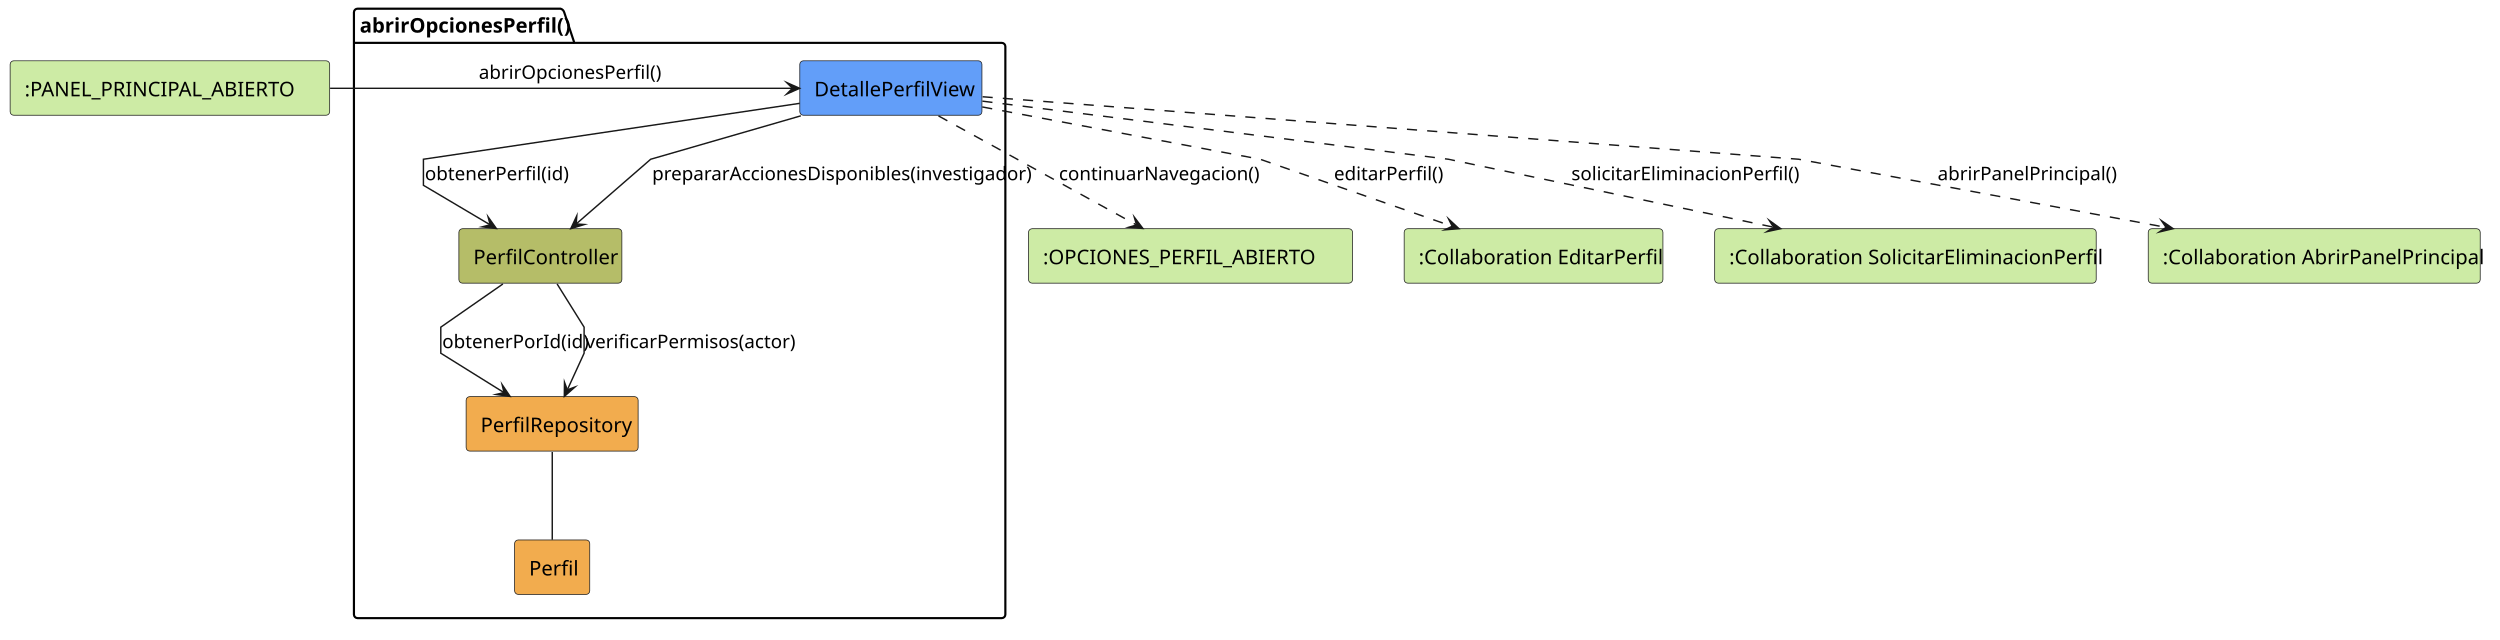
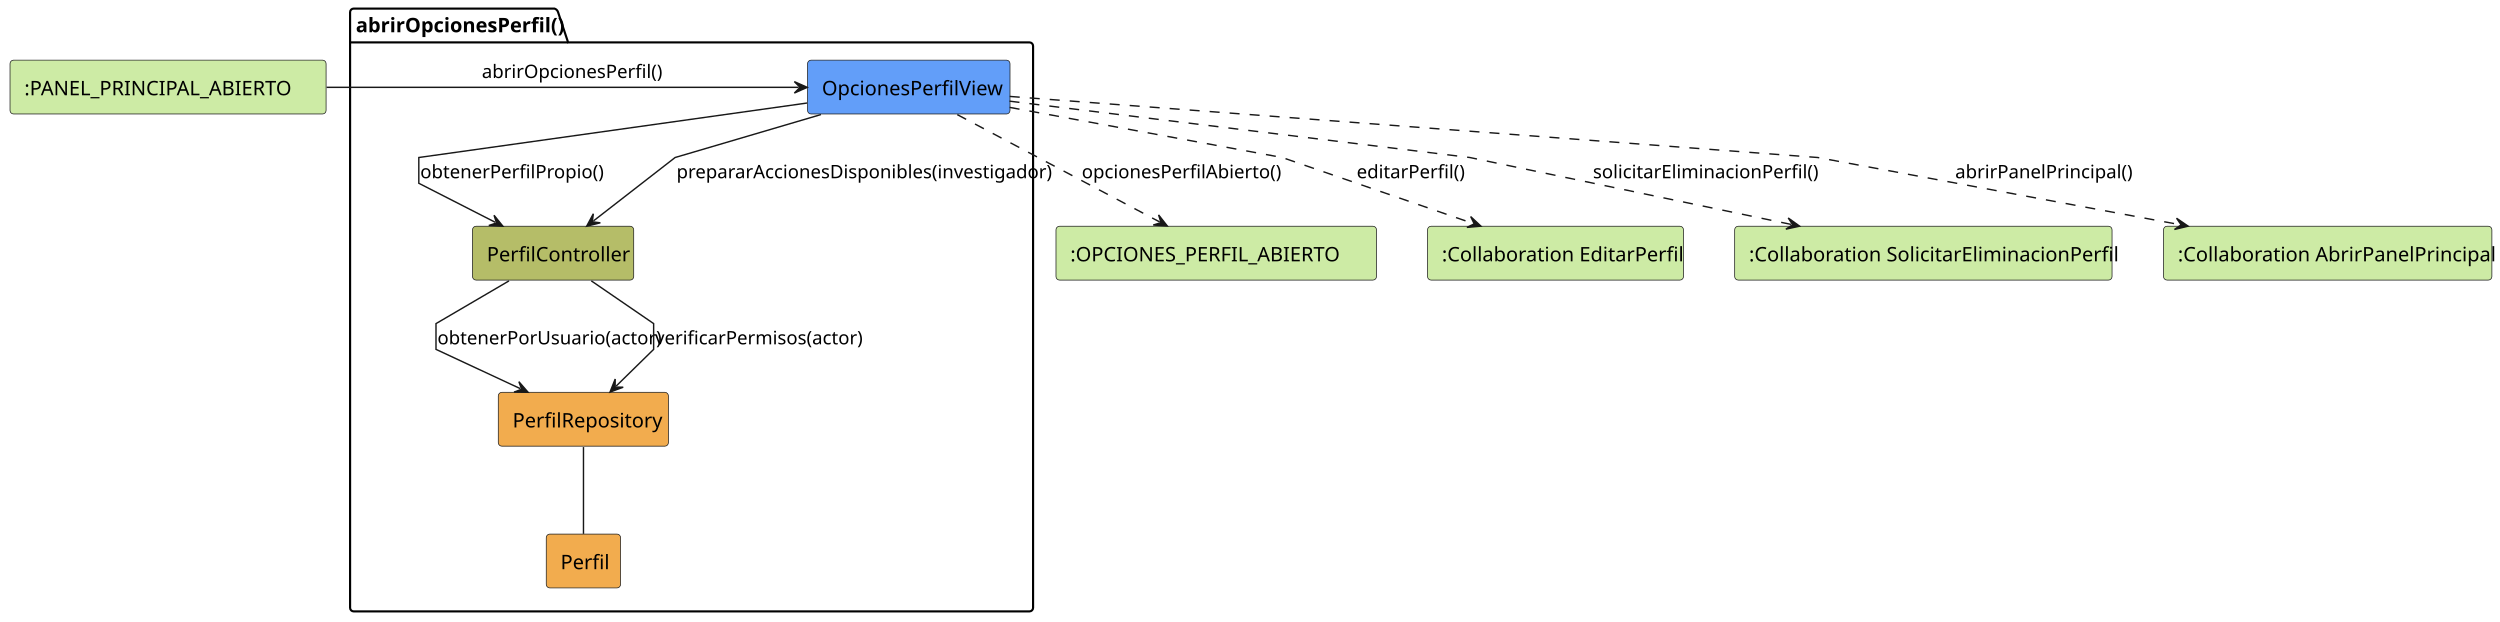
- <svg xmlns="http://www.w3.org/2000/svg" contentStyleType="text/css" data-diagram-type="DESCRIPTION" height="442px" preserveAspectRatio="none" style="width:1727px;height:442px;background:#FFFFFF;" version="1.1" viewBox="0 0 1727 442" width="1727px" zoomAndPan="magnify">
+ <svg xmlns="http://www.w3.org/2000/svg" contentStyleType="text/css" data-diagram-type="DESCRIPTION" height="434px" preserveAspectRatio="none" style="width:1746px;height:434px;background:#FFFFFF;" version="1.1" viewBox="0 0 1746 434" width="1746px" zoomAndPan="magnify">
  <defs />
  <g>
-     <g class="cluster" data-qualified-name="abrirOpcionesPerfil" data-source-line="4" id="ent0002">
-       <path d="M247,6 L387.255,6 A3.75,3.75 0 0 1 389.755,8.5 L396.755,29.609 L692,29.609 A2.5,2.5 0 0 1 694.5,32.109 L694.5,424.5 A2.5,2.5 0 0 1 692,427 L247,427 A2.5,2.5 0 0 1 244.5,424.5 L244.5,8.5 A2.5,2.5 0 0 1 247,6" fill="none" style="stroke:#000000;stroke-width:1.5;" />
+     <g class="cluster" data-entity="abrirOpcionesPerfil" data-source-line="4" data-uid="ent0003" id="cluster_abrirOpcionesPerfil">
+       <path d="M247,6 L387.255,6 A3.75,3.75 0 0 1 389.755,8.5 L396.755,29.609 L719,29.609 A2.5,2.5 0 0 1 721.5,32.109 L721.5,424.5 A2.5,2.5 0 0 1 719,427 L247,427 A2.5,2.5 0 0 1 244.5,424.5 L244.5,8.5 A2.5,2.5 0 0 1 247,6" fill="none" style="stroke:#000000;stroke-width:1.5;" />
      <line style="stroke:#000000;stroke-width:1.5;" x1="244.5" x2="396.755" y1="29.609" y2="29.609" />
-       <text fill="#000000" font-family="sans-serif" font-size="14" font-weight="700" lengthAdjust="spacing" textLength="139.255" x="248.5" y="22.533">abrirOpcionesPerfil()</text>
+       <text fill="#000000" font-family="sans-serif" font-size="14" font-weight="bold" lengthAdjust="spacing" textLength="139.255" x="248.5" y="22.533">abrirOpcionesPerfil()</text>
    </g>
-     <g class="entity" data-qualified-name="abrirOpcionesPerfil.DetallePerfilView" data-source-line="5" id="ent0003">
-       <rect fill="#629EF9" height="37.609" rx="2.5" ry="2.5" style="stroke:#181818;stroke-width:0.5;" width="125.82" x="552.5" y="42" />
-       <text fill="#000000" font-family="sans-serif" font-size="14" lengthAdjust="spacing" textLength="105.82" x="562.5" y="66.533">DetallePerfilView</text>
+     <g class="entity" data-entity="OpcionesPerfilView" data-source-line="5" data-uid="ent0004" id="entity_OpcionesPerfilView">
+       <rect fill="#629EF9" height="37.609" rx="2.5" ry="2.5" style="stroke:#181818;stroke-width:0.5;" width="141.386" x="564" y="42" />
+       <text fill="#000000" font-family="sans-serif" font-size="14" lengthAdjust="spacing" textLength="121.386" x="574" y="66.533">OpcionesPerfilView</text>
    </g>
-     <g class="entity" data-qualified-name="abrirOpcionesPerfil.PerfilController" data-source-line="6" id="ent0004">
-       <rect fill="#B5BD68" height="37.609" rx="2.5" ry="2.5" style="stroke:#181818;stroke-width:0.5;" width="112.586" x="317" y="158" />
-       <text fill="#000000" font-family="sans-serif" font-size="14" lengthAdjust="spacing" textLength="92.586" x="327" y="182.533">PerfilController</text>
+     <g class="entity" data-entity="PerfilController" data-source-line="6" data-uid="ent0005" id="entity_PerfilController">
+       <rect fill="#B5BD68" height="37.609" rx="2.5" ry="2.5" style="stroke:#181818;stroke-width:0.5;" width="112.586" x="330" y="158" />
+       <text fill="#000000" font-family="sans-serif" font-size="14" lengthAdjust="spacing" textLength="92.586" x="340" y="182.533">PerfilController</text>
    </g>
-     <g class="entity" data-qualified-name="abrirOpcionesPerfil.PerfilRepository" data-source-line="7" id="ent0005">
-       <rect fill="#F2AC4E" height="37.609" rx="2.5" ry="2.5" style="stroke:#181818;stroke-width:0.5;" width="118.814" x="322" y="274" />
-       <text fill="#000000" font-family="sans-serif" font-size="14" lengthAdjust="spacing" textLength="98.814" x="332" y="298.533">PerfilRepository</text>
+     <g class="entity" data-entity="PerfilRepository" data-source-line="7" data-uid="ent0006" id="entity_PerfilRepository">
+       <rect fill="#F2AC4E" height="37.609" rx="2.5" ry="2.5" style="stroke:#181818;stroke-width:0.5;" width="118.814" x="348" y="274" />
+       <text fill="#000000" font-family="sans-serif" font-size="14" lengthAdjust="spacing" textLength="98.814" x="358" y="298.533">PerfilRepository</text>
    </g>
-     <g class="entity" data-qualified-name="abrirOpcionesPerfil.Perfil" data-source-line="8" id="ent0006">
-       <rect fill="#F2AC4E" height="37.609" rx="2.5" ry="2.5" style="stroke:#181818;stroke-width:0.5;" width="51.897" x="355.5" y="373" />
-       <text fill="#000000" font-family="sans-serif" font-size="14" lengthAdjust="spacing" textLength="31.896" x="365.5" y="397.533">Perfil</text>
+     <g class="entity" data-entity="Perfil" data-source-line="8" data-uid="ent0007" id="entity_Perfil">
+       <rect fill="#F2AC4E" height="37.609" rx="2.5" ry="2.5" style="stroke:#181818;stroke-width:0.5;" width="51.897" x="381.5" y="373" />
+       <text fill="#000000" font-family="sans-serif" font-size="14" lengthAdjust="spacing" textLength="31.896" x="391.5" y="397.533">Perfil</text>
    </g>
-     <g class="entity" data-qualified-name="EstadoEntrada" data-source-line="3" id="ent0001">
+     <g class="entity" data-entity="EstadoEntrada" data-source-line="3" data-uid="ent0002" id="entity_EstadoEntrada">
      <rect fill="#CDEBA5" height="37.609" rx="2.5" ry="2.5" style="stroke:#181818;stroke-width:0.5;" width="220.737" x="7" y="42" />
      <text fill="#000000" font-family="sans-serif" font-size="14" lengthAdjust="spacing" textLength="200.737" x="17" y="66.533">:PANEL_PRINCIPAL_ABIERTO</text>
    </g>
-     <g class="entity" data-qualified-name="EstadoSalida" data-source-line="11" id="ent0007">
-       <rect fill="#CDEBA5" height="37.609" rx="2.5" ry="2.5" style="stroke:#181818;stroke-width:0.5;" width="223.834" x="710.5" y="158" />
-       <text fill="#000000" font-family="sans-serif" font-size="14" lengthAdjust="spacing" textLength="203.834" x="720.5" y="182.533">:OPCIONES_PERFIL_ABIERTO</text>
+     <g class="entity" data-entity="EstadoSalida" data-source-line="11" data-uid="ent0008" id="entity_EstadoSalida">
+       <rect fill="#CDEBA5" height="37.609" rx="2.5" ry="2.5" style="stroke:#181818;stroke-width:0.5;" width="223.834" x="737.5" y="158" />
+       <text fill="#000000" font-family="sans-serif" font-size="14" lengthAdjust="spacing" textLength="203.834" x="747.5" y="182.533">:OPCIONES_PERFIL_ABIERTO</text>
    </g>
-     <g class="entity" data-qualified-name="EditarPerfil" data-source-line="12" id="ent0008">
-       <rect fill="#CDEBA5" height="37.609" rx="2.5" ry="2.5" style="stroke:#181818;stroke-width:0.5;" width="178.744" x="970" y="158" />
-       <text fill="#000000" font-family="sans-serif" font-size="14" lengthAdjust="spacing" textLength="158.744" x="980" y="182.533">:Collaboration EditarPerfil</text>
+     <g class="entity" data-entity="EditarPerfil" data-source-line="12" data-uid="ent0009" id="entity_EditarPerfil">
+       <rect fill="#CDEBA5" height="37.609" rx="2.5" ry="2.5" style="stroke:#181818;stroke-width:0.5;" width="178.744" x="997" y="158" />
+       <text fill="#000000" font-family="sans-serif" font-size="14" lengthAdjust="spacing" textLength="158.744" x="1007" y="182.533">:Collaboration EditarPerfil</text>
    </g>
-     <g class="entity" data-qualified-name="SolicitarEliminacionPerfil" data-source-line="13" id="ent0009">
-       <rect fill="#CDEBA5" height="37.609" rx="2.5" ry="2.5" style="stroke:#181818;stroke-width:0.5;" width="263.551" x="1184.5" y="158" />
-       <text fill="#000000" font-family="sans-serif" font-size="14" lengthAdjust="spacing" textLength="243.551" x="1194.5" y="182.533">:Collaboration SolicitarEliminacionPerfil</text>
+     <g class="entity" data-entity="SolicitarEliminacionPerfil" data-source-line="13" data-uid="ent0010" id="entity_SolicitarEliminacionPerfil">
+       <rect fill="#CDEBA5" height="37.609" rx="2.5" ry="2.5" style="stroke:#181818;stroke-width:0.5;" width="263.551" x="1211.5" y="158" />
+       <text fill="#000000" font-family="sans-serif" font-size="14" lengthAdjust="spacing" textLength="243.551" x="1221.5" y="182.533">:Collaboration SolicitarEliminacionPerfil</text>
    </g>
-     <g class="entity" data-qualified-name="AbrirPanelPrincipal" data-source-line="14" id="ent0010">
-       <rect fill="#CDEBA5" height="37.609" rx="2.5" ry="2.5" style="stroke:#181818;stroke-width:0.5;" width="229.33" x="1484" y="158" />
-       <text fill="#000000" font-family="sans-serif" font-size="14" lengthAdjust="spacing" textLength="209.33" x="1494" y="182.533">:Collaboration AbrirPanelPrincipal</text>
+     <g class="entity" data-entity="AbrirPanelPrincipal" data-source-line="14" data-uid="ent0011" id="entity_AbrirPanelPrincipal">
+       <rect fill="#CDEBA5" height="37.609" rx="2.5" ry="2.5" style="stroke:#181818;stroke-width:0.5;" width="229.33" x="1511" y="158" />
+       <text fill="#000000" font-family="sans-serif" font-size="14" lengthAdjust="spacing" textLength="209.33" x="1521" y="182.533">:Collaboration AbrirPanelPrincipal</text>
    </g>
-     <g class="link" data-entity-1="ent0001" data-entity-2="ent0003" data-link-type="dependency" data-source-line="16" id="lnk11">
-       <path d="M228.02,61 C327.74,61 465.91,61 547.4,61" fill="none" id="EstadoEntrada-to-DetallePerfilView" style="stroke:#181818;stroke-width:1;" />
-       <polygon fill="#181818" points="552.4,61,543.4,57,547.4,61,543.4,65,552.4,61" style="stroke:#181818;stroke-width:1;stroke-linejoin:miter;stroke-miterlimit:10;" />
-       <text fill="#000000" font-family="sans-serif" font-size="13" lengthAdjust="spacing" textLength="119.203" x="330.75" y="54.495">abrirOpcionesPerfil()</text>
+     <g class="link" data-entity-1="EstadoEntrada" data-entity-2="OpcionesPerfilView" data-source-line="16" data-uid="lnk12" id="link_EstadoEntrada_OpcionesPerfilView">
+       <path d="M228.09,61 C329.69,61 471.22,61 557.77,61" fill="none" id="EstadoEntrada-to-OpcionesPerfilView" style="stroke:#181818;stroke-width:1;" />
+       <polygon fill="#181818" points="563.77,61,554.77,57,558.77,61,554.77,65,563.77,61" style="stroke:#181818;stroke-width:1;" />
+       <text fill="#000000" font-family="sans-serif" font-size="13" lengthAdjust="spacing" textLength="119.203" x="336.5" y="54.495">abrirOpcionesPerfil()</text>
    </g>
-     <g class="link" data-entity-1="ent0003" data-entity-2="ent0004" data-link-type="dependency" data-source-line="18" id="lnk12">
-       <path d="M552.46,71.37 C458.46,85.34 292.5,110 292.5,110 C292.5,110 292.5,128 292.5,128 C292.5,128 315.638,141.712 338.578,155.302" fill="none" id="DetallePerfilView-to-PerfilController" style="stroke:#181818;stroke-width:1;" />
-       <polygon fill="#181818" points="342.88,157.85,337.175,149.821,338.578,155.302,333.098,156.704,342.88,157.85" style="stroke:#181818;stroke-width:1;stroke-linejoin:miter;stroke-miterlimit:10;" />
-       <text fill="#000000" font-family="sans-serif" font-size="13" lengthAdjust="spacing" textLength="92.485" x="293.5" y="124.495">obtenerPerfil(id)</text>
+     <g class="link" data-entity-1="OpcionesPerfilView" data-entity-2="PerfilController" data-source-line="18" data-uid="lnk13" id="link_OpcionesPerfilView_PerfilController">
+       <path d="M563.64,71.95 C463.46,86.01 292.5,110 292.5,110 C292.5,110 292.5,128 292.5,128 C292.5,128 319.216,141.641 345.887,155.261" fill="none" id="OpcionesPerfilView-to-PerfilController" style="stroke:#181818;stroke-width:1;" />
+       <polygon fill="#181818" points="351.23,157.99,345.034,150.334,346.777,155.716,341.396,157.459,351.23,157.99" style="stroke:#181818;stroke-width:1;" />
+       <text fill="#000000" font-family="sans-serif" font-size="13" lengthAdjust="spacing" textLength="119.945" x="293.5" y="124.495">obtenerPerfilPropio()</text>
    </g>
-     <g class="link" data-entity-1="ent0003" data-entity-2="ent0004" data-link-type="dependency" data-source-line="19" id="lnk13">
-       <path d="M553.22,80.01 C506.11,93.63 449.5,110 449.5,110 C449.5,110 420.544,135.141 398.044,154.691" fill="none" id="DetallePerfilView-to-PerfilController-1" style="stroke:#181818;stroke-width:1;" />
-       <polygon fill="#181818" points="394.27,157.97,403.687,155.086,398.044,154.691,398.44,149.048,394.27,157.97" style="stroke:#181818;stroke-width:1;stroke-linejoin:miter;stroke-miterlimit:10;" />
-       <text fill="#000000" font-family="sans-serif" font-size="13" lengthAdjust="spacing" textLength="247.844" x="450.5" y="124.495">prepararAccionesDisponibles(investigador)</text>
+     <g class="link" data-entity-1="OpcionesPerfilView" data-entity-2="PerfilController" data-source-line="19" data-uid="lnk14" id="link_OpcionesPerfilView_PerfilController">
+       <path d="M573.34,80.01 C527.09,93.63 471.5,110 471.5,110 C471.5,110 439.628,134.739 414.468,154.289" fill="none" id="OpcionesPerfilView-to-PerfilController-1" style="stroke:#181818;stroke-width:1;" />
+       <polygon fill="#181818" points="409.73,157.97,419.291,155.606,413.678,154.902,414.382,149.289,409.73,157.97" style="stroke:#181818;stroke-width:1;" />
+       <text fill="#000000" font-family="sans-serif" font-size="13" lengthAdjust="spacing" textLength="247.844" x="472.5" y="124.495">prepararAccionesDisponibles(investigador)</text>
    </g>
-     <g class="link" data-entity-1="ent0004" data-entity-2="ent0005" data-link-type="dependency" data-source-line="20" id="lnk14">
-       <path d="M347.41,196.15 C327.87,209.74 304.5,226 304.5,226 C304.5,226 304.5,244 304.5,244 C304.5,244 326.336,257.616 348.146,271.206" fill="none" id="PerfilController-to-PerfilRepository" style="stroke:#181818;stroke-width:1;" />
-       <polygon fill="#181818" points="352.39,273.85,346.867,265.695,348.146,271.206,342.636,272.485,352.39,273.85" style="stroke:#181818;stroke-width:1;stroke-linejoin:miter;stroke-miterlimit:10;" />
-       <text fill="#000000" font-family="sans-serif" font-size="13" lengthAdjust="spacing" textLength="93.939" x="305.5" y="240.495">obtenerPorId(id)</text>
+     <g class="link" data-entity-1="PerfilController" data-entity-2="PerfilRepository" data-source-line="20" data-uid="lnk15" id="link_PerfilController_PerfilRepository">
+       <path d="M355.5,196.15 C332.28,209.74 304.5,226 304.5,226 C304.5,226 304.5,244 304.5,244 C304.5,244 334.192,257.835 363.412,271.455" fill="none" id="PerfilController-to-PerfilRepository" style="stroke:#181818;stroke-width:1;" />
+       <polygon fill="#181818" points="368.85,273.99,362.383,266.562,364.318,271.878,359.003,273.813,368.85,273.99" style="stroke:#181818;stroke-width:1;" />
+       <text fill="#000000" font-family="sans-serif" font-size="13" lengthAdjust="spacing" textLength="146.675" x="305.5" y="240.495">obtenerPorUsuario(actor)</text>
    </g>
-     <g class="link" data-entity-1="ent0004" data-entity-2="ent0005" data-link-type="dependency" data-source-line="21" id="lnk15">
-       <path d="M384.84,196.15 C393.34,209.74 403.5,226 403.5,226 C403.5,226 403.5,244 403.5,244 C403.5,244 398.134,255.715 391.904,269.305" fill="none" id="PerfilController-to-PerfilRepository-1" style="stroke:#181818;stroke-width:1;" />
-       <polygon fill="#181818" points="389.82,273.85,397.207,267.336,391.904,269.305,389.934,264.002,389.82,273.85" style="stroke:#181818;stroke-width:1;stroke-linejoin:miter;stroke-miterlimit:10;" />
-       <text fill="#000000" font-family="sans-serif" font-size="13" lengthAdjust="spacing" textLength="137.243" x="404.5" y="240.495">verificarPermisos(actor)</text>
+     <g class="link" data-entity-1="PerfilController" data-entity-2="PerfilRepository" data-source-line="21" data-uid="lnk16" id="link_PerfilController_PerfilRepository">
+       <path d="M412.96,196.15 C432.79,209.74 456.5,226 456.5,226 C456.5,226 456.5,244 456.5,244 C456.5,244 444.187,256.062 430.307,269.652" fill="none" id="PerfilController-to-PerfilRepository-1" style="stroke:#181818;stroke-width:1;" />
+       <polygon fill="#181818" points="426.02,273.85,435.249,270.412,429.593,270.352,429.652,264.695,426.02,273.85" style="stroke:#181818;stroke-width:1;" />
+       <text fill="#000000" font-family="sans-serif" font-size="13" lengthAdjust="spacing" textLength="137.243" x="457.5" y="240.495">verificarPermisos(actor)</text>
    </g>
-     <g class="link" data-entity-1="ent0005" data-entity-2="ent0006" data-link-type="association" data-source-line="22" id="lnk16">
-       <path d="M381.5,312.24 C381.5,329.59 381.5,355.52 381.5,372.84" fill="none" id="PerfilRepository-Perfil" style="stroke:#181818;stroke-width:1;" />
+     <g class="link" data-entity-1="PerfilRepository" data-entity-2="Perfil" data-source-line="22" data-uid="lnk17" id="link_PerfilRepository_Perfil">
+       <path d="M407.5,312.24 C407.5,329.59 407.5,355.52 407.5,372.84" fill="none" id="PerfilRepository-Perfil" style="stroke:#181818;stroke-width:1;" />
    </g>
-     <g class="link" data-entity-1="ent0003" data-entity-2="ent0007" data-link-type="dependency" data-source-line="23" id="lnk17">
-       <path d="M648.3,80.06 C686.95,101.35 746.4,134.088 785.13,155.418" fill="none" id="DetallePerfilView-to-EstadoSalida" style="stroke:#181818;stroke-width:1;stroke-dasharray:7,7;" />
-       <polygon fill="#181818" points="789.51,157.83,783.556,149.984,785.13,155.418,779.697,156.992,789.51,157.83" style="stroke:#181818;stroke-width:1;stroke-linejoin:miter;stroke-miterlimit:10;" />
-       <text fill="#000000" font-family="sans-serif" font-size="13" lengthAdjust="spacing" textLength="130.793" x="731.5" y="124.495">continuarNavegacion()</text>
+     <g class="link" data-entity-1="OpcionesPerfilView" data-entity-2="EstadoSalida" data-source-line="23" data-uid="lnk18" id="link_OpcionesPerfilView_EstadoSalida">
+       <path d="M668.57,80.06 C708.71,101.35 769.709,133.689 809.939,155.019" fill="none" id="OpcionesPerfilView-to-EstadoSalida" style="stroke:#181818;stroke-width:1;stroke-dasharray:7,7;" />
+       <polygon fill="#181818" points="815.24,157.83,809.162,150.08,810.822,155.488,805.415,157.148,815.24,157.83" style="stroke:#181818;stroke-width:1;" />
+       <text fill="#000000" font-family="sans-serif" font-size="13" lengthAdjust="spacing" textLength="131.504" x="755.5" y="124.495">opcionesPerfilAbierto()</text>
    </g>
-     <g class="link" data-entity-1="ent0003" data-entity-2="ent0008" data-link-type="dependency" data-source-line="24" id="lnk18">
-       <path d="M678.53,73.87 C754.05,88.08 870.5,110 870.5,110 C870.5,110 947.18,136.771 1003.13,156.321" fill="none" id="DetallePerfilView-to-EditarPerfil" style="stroke:#181818;stroke-width:1;stroke-dasharray:7,7;" />
-       <polygon fill="#181818" points="1007.85,157.97,1000.673,151.225,1003.13,156.321,998.034,158.777,1007.85,157.97" style="stroke:#181818;stroke-width:1;stroke-linejoin:miter;stroke-miterlimit:10;" />
-       <text fill="#000000" font-family="sans-serif" font-size="13" lengthAdjust="spacing" textLength="70.795" x="921.5" y="124.495">editarPerfil()</text>
+     <g class="link" data-entity-1="OpcionesPerfilView" data-entity-2="EditarPerfil" data-source-line="24" data-uid="lnk19" id="link_OpcionesPerfilView_EditarPerfil">
+       <path d="M705.13,74.99 C782.43,89.2 895.5,110 895.5,110 C895.5,110 972.089,136.46 1028.639,156.01" fill="none" id="OpcionesPerfilView-to-EditarPerfil" style="stroke:#181818;stroke-width:1;stroke-dasharray:7,7;" />
+       <polygon fill="#181818" points="1034.31,157.97,1027.111,151.249,1029.584,156.336,1024.497,158.81,1034.31,157.97" style="stroke:#181818;stroke-width:1;" />
+       <text fill="#000000" font-family="sans-serif" font-size="13" lengthAdjust="spacing" textLength="70.795" x="947.5" y="124.495">editarPerfil()</text>
    </g>
-     <g class="link" data-entity-1="ent0003" data-entity-2="ent0009" data-link-type="dependency" data-source-line="25" id="lnk19">
-       <path d="M678.64,69.87 C787.87,83.49 1000.5,110 1000.5,110 C1000.5,110 1131.696,137.397 1225.256,156.947" fill="none" id="DetallePerfilView-to-SolicitarEliminacionPerfil" style="stroke:#181818;stroke-width:1;stroke-dasharray:7,7;" />
-       <polygon fill="#181818" points="1230.15,157.97,1222.158,152.214,1225.256,156.947,1220.522,160.045,1230.15,157.97" style="stroke:#181818;stroke-width:1;stroke-linejoin:miter;stroke-miterlimit:10;" />
-       <text fill="#000000" font-family="sans-serif" font-size="13" lengthAdjust="spacing" textLength="148.815" x="1085.5" y="124.495">solicitarEliminacionPerfil()</text>
+     <g class="link" data-entity-1="OpcionesPerfilView" data-entity-2="SolicitarEliminacionPerfil" data-source-line="25" data-uid="lnk20" id="link_OpcionesPerfilView_SolicitarEliminacionPerfil">
+       <path d="M705.03,70.64 C817.89,84.46 1026.5,110 1026.5,110 C1026.5,110 1157.146,137.196 1251.006,156.746" fill="none" id="OpcionesPerfilView-to-SolicitarEliminacionPerfil" style="stroke:#181818;stroke-width:1;stroke-dasharray:7,7;" />
+       <polygon fill="#181818" points="1256.88,157.97,1248.885,152.219,1251.985,156.95,1247.253,160.051,1256.88,157.97" style="stroke:#181818;stroke-width:1;" />
+       <text fill="#000000" font-family="sans-serif" font-size="13" lengthAdjust="spacing" textLength="148.815" x="1112.5" y="124.495">solicitarEliminacionPerfil()</text>
    </g>
-     <g class="link" data-entity-1="ent0003" data-entity-2="ent0010" data-link-type="dependency" data-source-line="26" id="lnk20">
-       <path d="M678.78,66.84 C837.98,79.03 1242.5,110 1242.5,110 C1242.5,110 1390.904,137.508 1496.304,157.058" fill="none" id="DetallePerfilView-to-AbrirPanelPrincipal" style="stroke:#181818;stroke-width:1;stroke-dasharray:7,7;" />
-       <polygon fill="#181818" points="1501.22,157.97,1493.1,152.396,1496.304,157.058,1491.641,160.262,1501.22,157.97" style="stroke:#181818;stroke-width:1;stroke-linejoin:miter;stroke-miterlimit:10;" />
-       <text fill="#000000" font-family="sans-serif" font-size="13" lengthAdjust="spacing" textLength="117.768" x="1338.5" y="124.495">abrirPanelPrincipal()</text>
+     <g class="link" data-entity-1="OpcionesPerfilView" data-entity-2="AbrirPanelPrincipal" data-source-line="26" data-uid="lnk21" id="link_OpcionesPerfilView_AbrirPanelPrincipal">
+       <path d="M705.19,67.34 C870.7,79.85 1269.5,110 1269.5,110 C1269.5,110 1416.921,137.326 1522.321,156.876" fill="none" id="OpcionesPerfilView-to-AbrirPanelPrincipal" style="stroke:#181818;stroke-width:1;stroke-dasharray:7,7;" />
+       <polygon fill="#181818" points="1528.22,157.97,1520.1,152.396,1523.304,157.058,1518.641,160.262,1528.22,157.97" style="stroke:#181818;stroke-width:1;" />
+       <text fill="#000000" font-family="sans-serif" font-size="13" lengthAdjust="spacing" textLength="117.768" x="1365.5" y="124.495">abrirPanelPrincipal()</text>
    </g>
  </g>
</svg>
